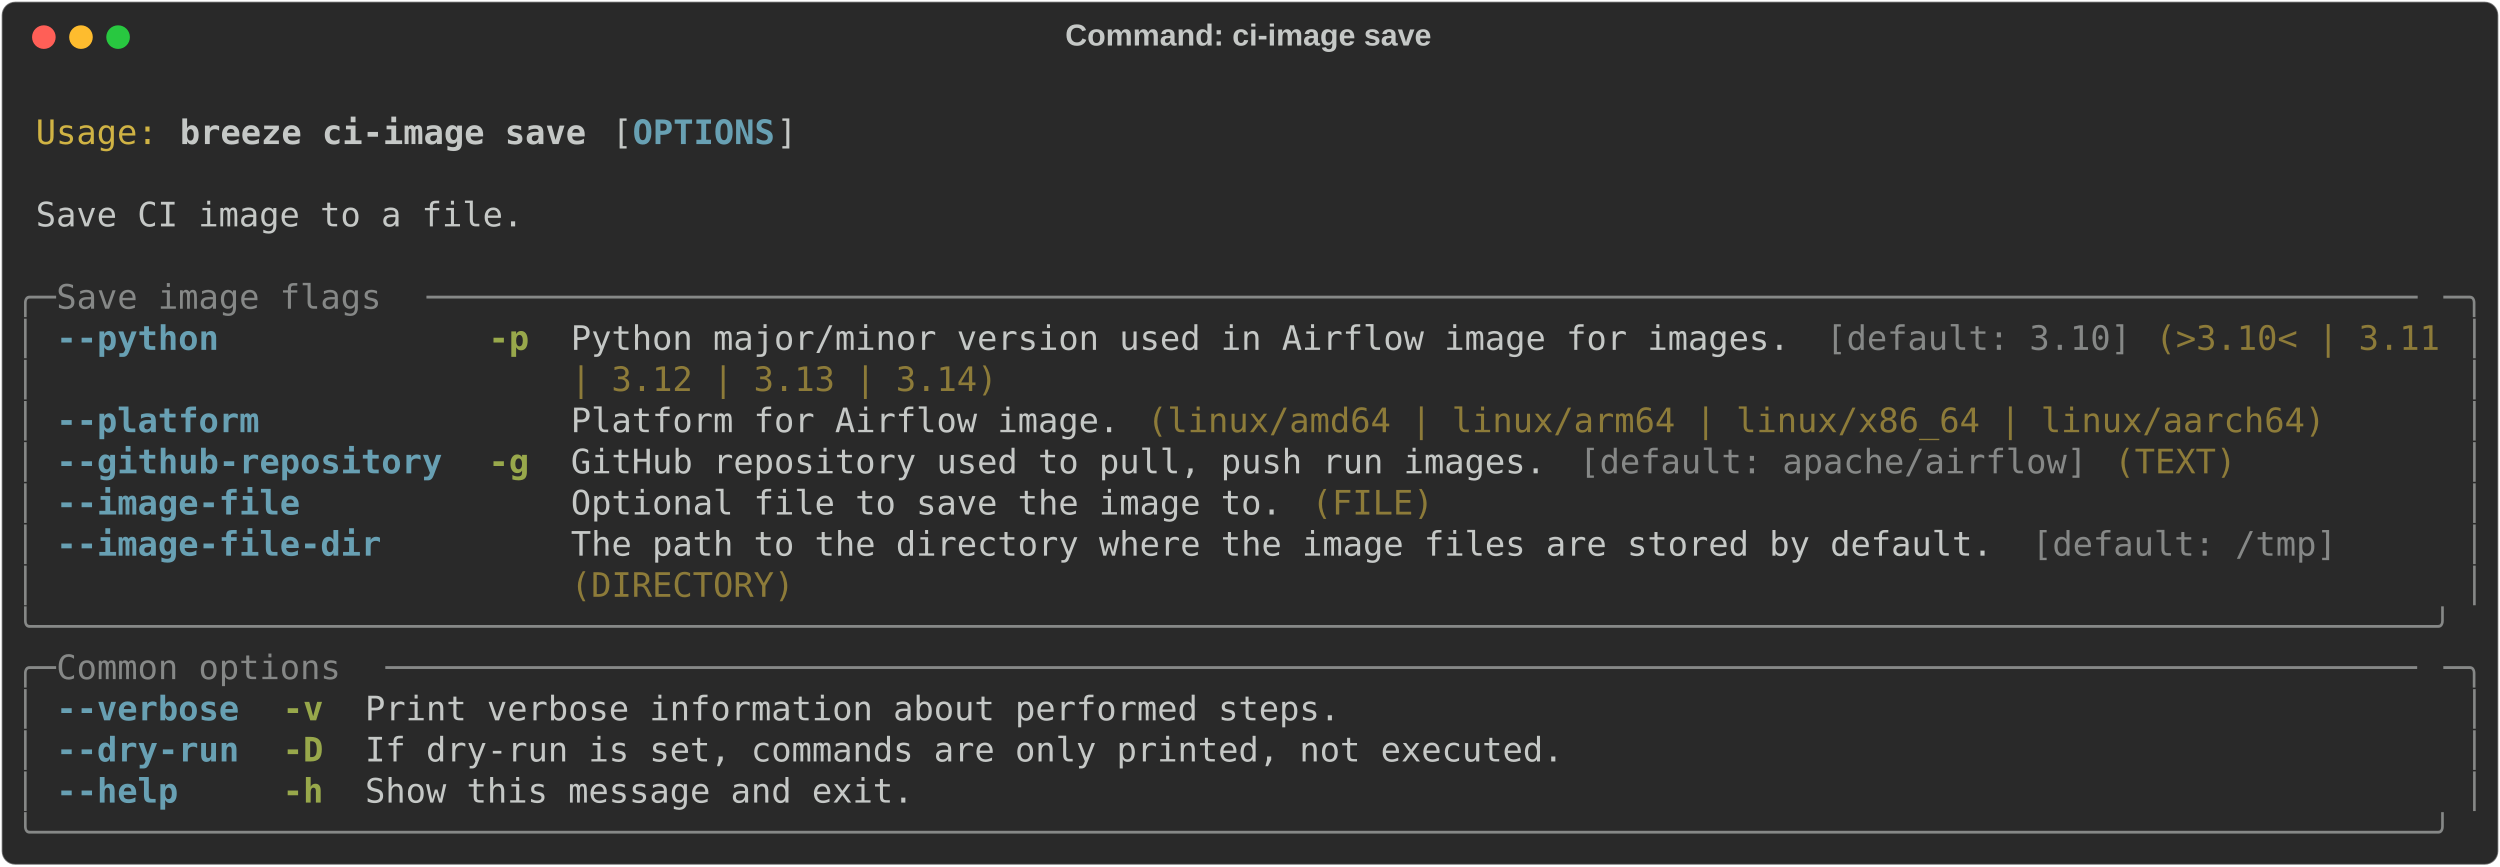
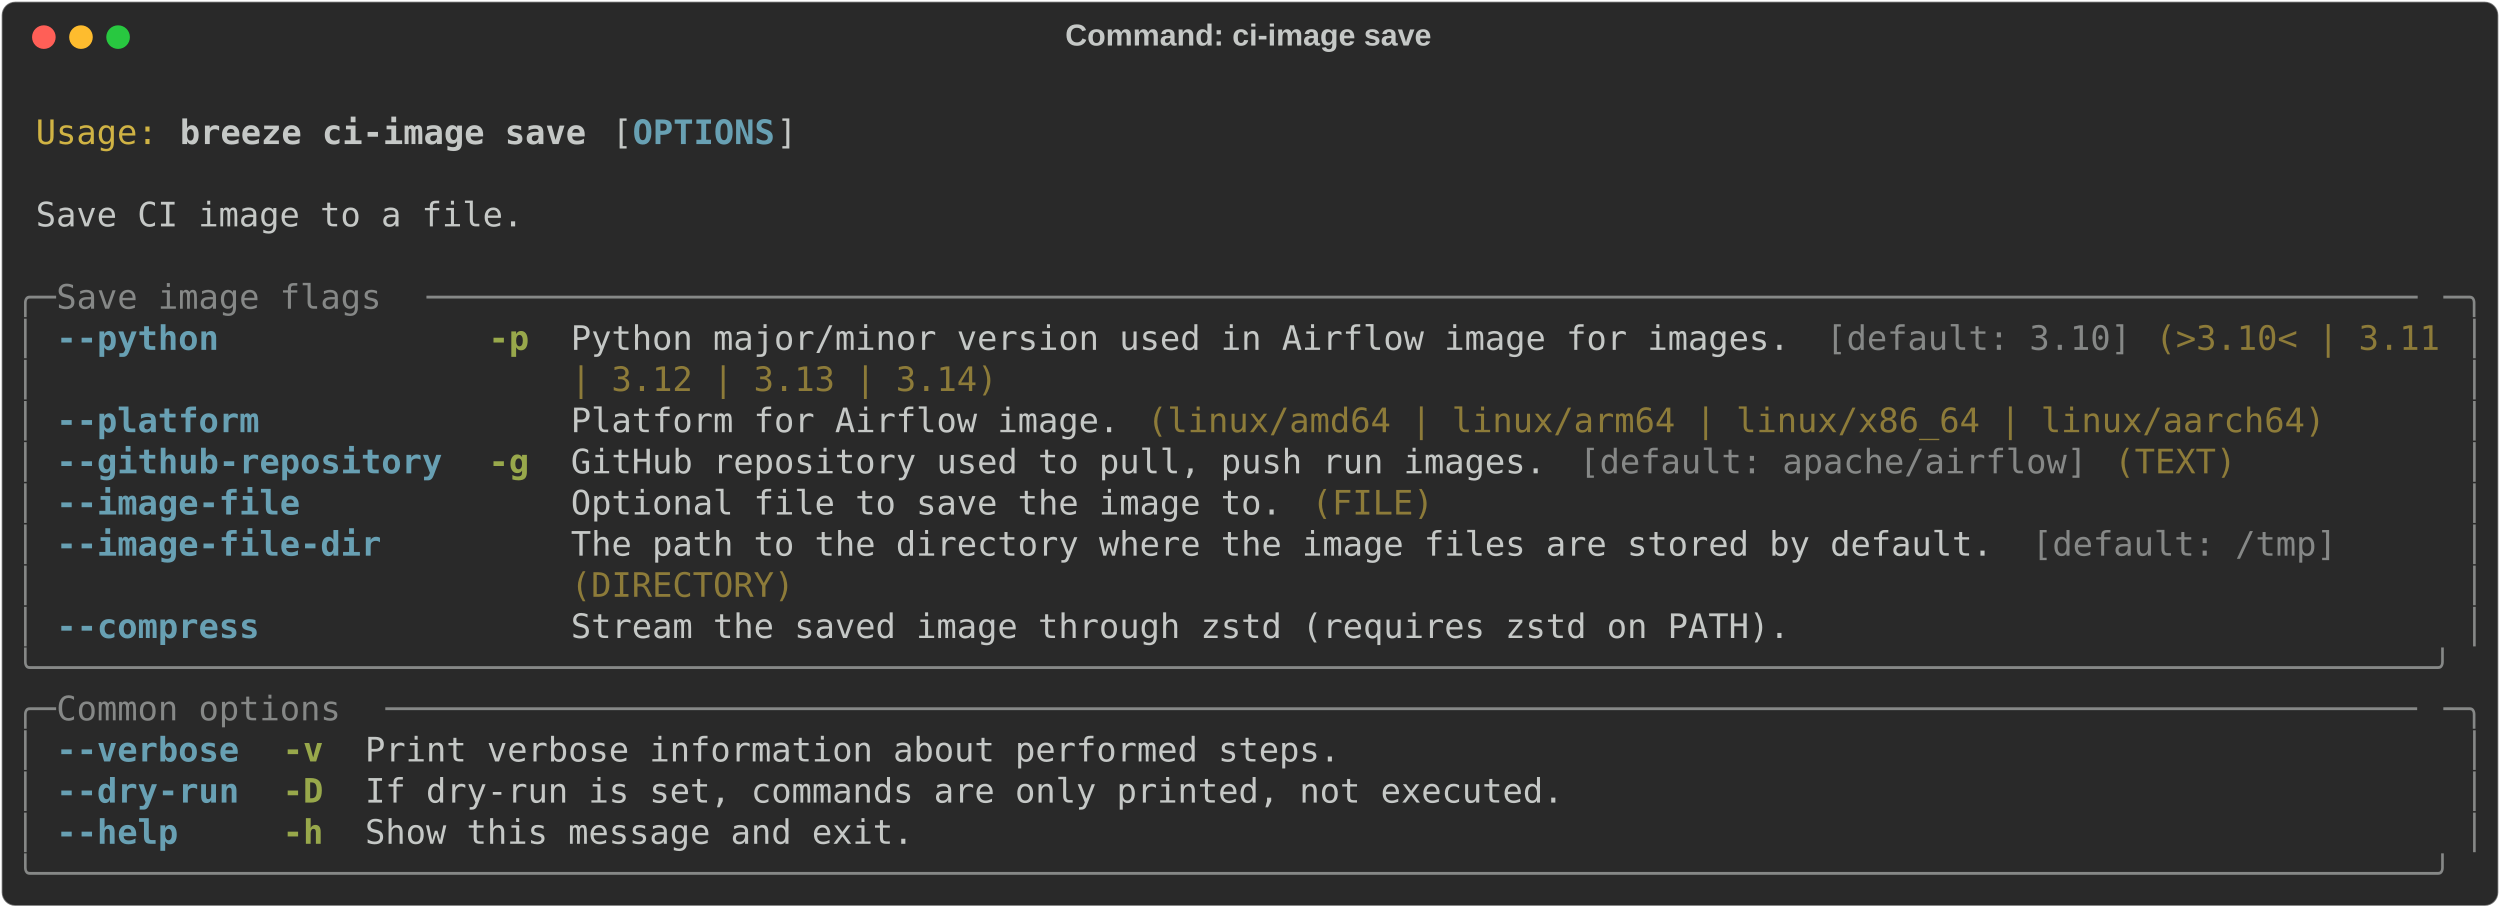
- <svg xmlns="http://www.w3.org/2000/svg" class="rich-terminal" viewBox="0 0 1482 513.6">
+ <svg xmlns="http://www.w3.org/2000/svg" class="rich-terminal" viewBox="0 0 1482 538.0">
  <style>

    @font-face {
        font-family: "Fira Code";
        src: local("FiraCode-Regular"),
                url("https://cdnjs.cloudflare.com/ajax/libs/firacode/6.2.0/woff2/FiraCode-Regular.woff2") format("woff2"),
                url("https://cdnjs.cloudflare.com/ajax/libs/firacode/6.2.0/woff/FiraCode-Regular.woff") format("woff");
        font-style: normal;
        font-weight: 400;
    }
    @font-face {
        font-family: "Fira Code";
        src: local("FiraCode-Bold"),
                url("https://cdnjs.cloudflare.com/ajax/libs/firacode/6.2.0/woff2/FiraCode-Bold.woff2") format("woff2"),
                url("https://cdnjs.cloudflare.com/ajax/libs/firacode/6.2.0/woff/FiraCode-Bold.woff") format("woff");
        font-style: bold;
        font-weight: 700;
    }

    .breeze-ci-image-save-matrix {
        font-family: Fira Code, monospace;
        font-size: 20px;
        line-height: 24.4px;
        font-variant-east-asian: full-width;
    }

    .breeze-ci-image-save-title {
        font-size: 18px;
        font-weight: bold;
        font-family: arial;
    }

    .breeze-ci-image-save-r1 { fill: #c5c8c6 }
.breeze-ci-image-save-r2 { fill: #d0b344 }
.breeze-ci-image-save-r3 { fill: #c5c8c6;font-weight: bold }
.breeze-ci-image-save-r4 { fill: #68a0b3;font-weight: bold }
.breeze-ci-image-save-r5 { fill: #868887 }
.breeze-ci-image-save-r6 { fill: #98a84b;font-weight: bold }
.breeze-ci-image-save-r7 { fill: #8d7b39 }
    </style>
  <defs>
    <clipPath id="breeze-ci-image-save-clip-terminal">
-       <rect x="0" y="0" width="1463.0" height="462.6" />
+       <rect x="0" y="0" width="1463.0" height="487.0" />
    </clipPath>
    <clipPath id="breeze-ci-image-save-line-0">
      <rect x="0" y="1.5" width="1464" height="24.65" />
    </clipPath>
    <clipPath id="breeze-ci-image-save-line-1">
      <rect x="0" y="25.9" width="1464" height="24.65" />
    </clipPath>
    <clipPath id="breeze-ci-image-save-line-2">
      <rect x="0" y="50.3" width="1464" height="24.65" />
    </clipPath>
    <clipPath id="breeze-ci-image-save-line-3">
      <rect x="0" y="74.7" width="1464" height="24.65" />
    </clipPath>
    <clipPath id="breeze-ci-image-save-line-4">
      <rect x="0" y="99.1" width="1464" height="24.65" />
    </clipPath>
    <clipPath id="breeze-ci-image-save-line-5">
      <rect x="0" y="123.5" width="1464" height="24.65" />
    </clipPath>
    <clipPath id="breeze-ci-image-save-line-6">
      <rect x="0" y="147.9" width="1464" height="24.65" />
    </clipPath>
    <clipPath id="breeze-ci-image-save-line-7">
      <rect x="0" y="172.3" width="1464" height="24.65" />
    </clipPath>
    <clipPath id="breeze-ci-image-save-line-8">
      <rect x="0" y="196.7" width="1464" height="24.65" />
    </clipPath>
    <clipPath id="breeze-ci-image-save-line-9">
      <rect x="0" y="221.1" width="1464" height="24.65" />
    </clipPath>
    <clipPath id="breeze-ci-image-save-line-10">
      <rect x="0" y="245.5" width="1464" height="24.65" />
    </clipPath>
    <clipPath id="breeze-ci-image-save-line-11">
      <rect x="0" y="269.9" width="1464" height="24.65" />
    </clipPath>
    <clipPath id="breeze-ci-image-save-line-12">
      <rect x="0" y="294.3" width="1464" height="24.65" />
    </clipPath>
    <clipPath id="breeze-ci-image-save-line-13">
      <rect x="0" y="318.7" width="1464" height="24.65" />
    </clipPath>
    <clipPath id="breeze-ci-image-save-line-14">
      <rect x="0" y="343.1" width="1464" height="24.65" />
    </clipPath>
    <clipPath id="breeze-ci-image-save-line-15">
      <rect x="0" y="367.5" width="1464" height="24.65" />
    </clipPath>
    <clipPath id="breeze-ci-image-save-line-16">
      <rect x="0" y="391.9" width="1464" height="24.65" />
    </clipPath>
    <clipPath id="breeze-ci-image-save-line-17">
      <rect x="0" y="416.3" width="1464" height="24.65" />
    </clipPath>
+     <clipPath id="breeze-ci-image-save-line-18">
+       <rect x="0" y="440.7" width="1464" height="24.65" />
+     </clipPath>
  </defs>
-   <rect fill="#292929" stroke="rgba(255,255,255,0.35)" stroke-width="1" x="1" y="1" width="1480" height="511.6" rx="8" />
+   <rect fill="#292929" stroke="rgba(255,255,255,0.35)" stroke-width="1" x="1" y="1" width="1480" height="536" rx="8" />
  <text class="breeze-ci-image-save-title" fill="#c5c8c6" text-anchor="middle" x="740" y="27">Command: ci-image save</text>
  <g transform="translate(26,22)">
    <circle cx="0" cy="0" r="7" fill="#ff5f57" />
    <circle cx="22" cy="0" r="7" fill="#febc2e" />
    <circle cx="44" cy="0" r="7" fill="#28c840" />
  </g>
  <g transform="translate(9, 41)" clip-path="url(#breeze-ci-image-save-clip-terminal)">
    <g class="breeze-ci-image-save-matrix">
      <text class="breeze-ci-image-save-r1" x="1464" y="20" textLength="12.2" clip-path="url(#breeze-ci-image-save-line-0)">
</text>
      <text class="breeze-ci-image-save-r2" x="12.2" y="44.4" textLength="73.2" clip-path="url(#breeze-ci-image-save-line-1)">Usage:</text>
      <text class="breeze-ci-image-save-r3" x="97.6" y="44.4" textLength="244" clip-path="url(#breeze-ci-image-save-line-1)">breeze ci-image save</text>
      <text class="breeze-ci-image-save-r1" x="353.8" y="44.4" textLength="12.2" clip-path="url(#breeze-ci-image-save-line-1)">[</text>
      <text class="breeze-ci-image-save-r4" x="366" y="44.4" textLength="85.4" clip-path="url(#breeze-ci-image-save-line-1)">OPTIONS</text>
      <text class="breeze-ci-image-save-r1" x="451.4" y="44.4" textLength="12.2" clip-path="url(#breeze-ci-image-save-line-1)">]</text>
      <text class="breeze-ci-image-save-r1" x="1464" y="44.4" textLength="12.2" clip-path="url(#breeze-ci-image-save-line-1)">
</text>
      <text class="breeze-ci-image-save-r1" x="1464" y="68.8" textLength="12.2" clip-path="url(#breeze-ci-image-save-line-2)">
</text>
      <text class="breeze-ci-image-save-r1" x="12.2" y="93.2" textLength="292.8" clip-path="url(#breeze-ci-image-save-line-3)">Save CI image to a file.</text>
      <text class="breeze-ci-image-save-r1" x="1464" y="93.2" textLength="12.2" clip-path="url(#breeze-ci-image-save-line-3)">
</text>
      <text class="breeze-ci-image-save-r1" x="1464" y="117.6" textLength="12.2" clip-path="url(#breeze-ci-image-save-line-4)">
</text>
      <text class="breeze-ci-image-save-r5" x="0" y="142" textLength="24.4" clip-path="url(#breeze-ci-image-save-line-5)">╭─</text>
      <text class="breeze-ci-image-save-r5" x="24.4" y="142" textLength="219.6" clip-path="url(#breeze-ci-image-save-line-5)"> Save image flags </text>
      <text class="breeze-ci-image-save-r5" x="244" y="142" textLength="1195.6" clip-path="url(#breeze-ci-image-save-line-5)">──────────────────────────────────────────────────────────────────────────────────────────────────</text>
      <text class="breeze-ci-image-save-r5" x="1439.6" y="142" textLength="24.4" clip-path="url(#breeze-ci-image-save-line-5)">─╮</text>
      <text class="breeze-ci-image-save-r1" x="1464" y="142" textLength="12.2" clip-path="url(#breeze-ci-image-save-line-5)">
</text>
      <text class="breeze-ci-image-save-r5" x="0" y="166.4" textLength="12.2" clip-path="url(#breeze-ci-image-save-line-6)">│</text>
      <text class="breeze-ci-image-save-r4" x="24.4" y="166.4" textLength="231.8" clip-path="url(#breeze-ci-image-save-line-6)">--python           </text>
      <text class="breeze-ci-image-save-r6" x="280.6" y="166.4" textLength="24.4" clip-path="url(#breeze-ci-image-save-line-6)">-p</text>
      <text class="breeze-ci-image-save-r1" x="329.4" y="166.4" textLength="744.2" clip-path="url(#breeze-ci-image-save-line-6)">Python major/minor version used in Airflow image for images. </text>
      <text class="breeze-ci-image-save-r5" x="1073.6" y="166.4" textLength="183" clip-path="url(#breeze-ci-image-save-line-6)">[default: 3.10]</text>
      <text class="breeze-ci-image-save-r7" x="1268.8" y="166.4" textLength="170.8" clip-path="url(#breeze-ci-image-save-line-6)">(&gt;3.10&lt; | 3.11</text>
      <text class="breeze-ci-image-save-r5" x="1451.8" y="166.4" textLength="12.2" clip-path="url(#breeze-ci-image-save-line-6)">│</text>
      <text class="breeze-ci-image-save-r1" x="1464" y="166.4" textLength="12.2" clip-path="url(#breeze-ci-image-save-line-6)">
</text>
      <text class="breeze-ci-image-save-r5" x="0" y="190.8" textLength="12.2" clip-path="url(#breeze-ci-image-save-line-7)">│</text>
      <text class="breeze-ci-image-save-r7" x="329.4" y="190.8" textLength="256.2" clip-path="url(#breeze-ci-image-save-line-7)">| 3.12 | 3.13 | 3.14)</text>
      <text class="breeze-ci-image-save-r5" x="1451.8" y="190.8" textLength="12.2" clip-path="url(#breeze-ci-image-save-line-7)">│</text>
      <text class="breeze-ci-image-save-r1" x="1464" y="190.8" textLength="12.2" clip-path="url(#breeze-ci-image-save-line-7)">
</text>
      <text class="breeze-ci-image-save-r5" x="0" y="215.2" textLength="12.2" clip-path="url(#breeze-ci-image-save-line-8)">│</text>
      <text class="breeze-ci-image-save-r4" x="24.4" y="215.2" textLength="231.8" clip-path="url(#breeze-ci-image-save-line-8)">--platform         </text>
      <text class="breeze-ci-image-save-r1" x="329.4" y="215.2" textLength="341.6" clip-path="url(#breeze-ci-image-save-line-8)">Platform for Airflow image. </text>
      <text class="breeze-ci-image-save-r7" x="671" y="215.2" textLength="707.6" clip-path="url(#breeze-ci-image-save-line-8)">(linux/amd64 | linux/arm64 | linux/x86_64 | linux/aarch64)</text>
      <text class="breeze-ci-image-save-r5" x="1451.8" y="215.2" textLength="12.2" clip-path="url(#breeze-ci-image-save-line-8)">│</text>
      <text class="breeze-ci-image-save-r1" x="1464" y="215.2" textLength="12.2" clip-path="url(#breeze-ci-image-save-line-8)">
</text>
      <text class="breeze-ci-image-save-r5" x="0" y="239.6" textLength="12.2" clip-path="url(#breeze-ci-image-save-line-9)">│</text>
      <text class="breeze-ci-image-save-r4" x="24.4" y="239.6" textLength="231.8" clip-path="url(#breeze-ci-image-save-line-9)">--github-repository</text>
      <text class="breeze-ci-image-save-r6" x="280.6" y="239.6" textLength="24.4" clip-path="url(#breeze-ci-image-save-line-9)">-g</text>
      <text class="breeze-ci-image-save-r1" x="329.4" y="239.6" textLength="597.8" clip-path="url(#breeze-ci-image-save-line-9)">GitHub repository used to pull, push run images. </text>
      <text class="breeze-ci-image-save-r5" x="927.2" y="239.6" textLength="305" clip-path="url(#breeze-ci-image-save-line-9)">[default: apache/airflow]</text>
      <text class="breeze-ci-image-save-r7" x="1244.4" y="239.6" textLength="73.2" clip-path="url(#breeze-ci-image-save-line-9)">(TEXT)</text>
      <text class="breeze-ci-image-save-r5" x="1451.8" y="239.6" textLength="12.2" clip-path="url(#breeze-ci-image-save-line-9)">│</text>
      <text class="breeze-ci-image-save-r1" x="1464" y="239.6" textLength="12.2" clip-path="url(#breeze-ci-image-save-line-9)">
</text>
      <text class="breeze-ci-image-save-r5" x="0" y="264" textLength="12.2" clip-path="url(#breeze-ci-image-save-line-10)">│</text>
      <text class="breeze-ci-image-save-r4" x="24.4" y="264" textLength="231.8" clip-path="url(#breeze-ci-image-save-line-10)">--image-file       </text>
      <text class="breeze-ci-image-save-r1" x="329.4" y="264" textLength="439.2" clip-path="url(#breeze-ci-image-save-line-10)">Optional file to save the image to. </text>
      <text class="breeze-ci-image-save-r7" x="768.6" y="264" textLength="73.2" clip-path="url(#breeze-ci-image-save-line-10)">(FILE)</text>
      <text class="breeze-ci-image-save-r5" x="1451.8" y="264" textLength="12.2" clip-path="url(#breeze-ci-image-save-line-10)">│</text>
      <text class="breeze-ci-image-save-r1" x="1464" y="264" textLength="12.2" clip-path="url(#breeze-ci-image-save-line-10)">
</text>
      <text class="breeze-ci-image-save-r5" x="0" y="288.4" textLength="12.2" clip-path="url(#breeze-ci-image-save-line-11)">│</text>
      <text class="breeze-ci-image-save-r4" x="24.4" y="288.4" textLength="231.8" clip-path="url(#breeze-ci-image-save-line-11)">--image-file-dir   </text>
      <text class="breeze-ci-image-save-r1" x="329.4" y="288.4" textLength="866.2" clip-path="url(#breeze-ci-image-save-line-11)">The path to the directory where the image files are stored by default. </text>
      <text class="breeze-ci-image-save-r5" x="1195.6" y="288.4" textLength="183" clip-path="url(#breeze-ci-image-save-line-11)">[default: /tmp]</text>
      <text class="breeze-ci-image-save-r5" x="1451.8" y="288.4" textLength="12.2" clip-path="url(#breeze-ci-image-save-line-11)">│</text>
      <text class="breeze-ci-image-save-r1" x="1464" y="288.4" textLength="12.2" clip-path="url(#breeze-ci-image-save-line-11)">
</text>
      <text class="breeze-ci-image-save-r5" x="0" y="312.8" textLength="12.2" clip-path="url(#breeze-ci-image-save-line-12)">│</text>
      <text class="breeze-ci-image-save-r7" x="329.4" y="312.8" textLength="134.2" clip-path="url(#breeze-ci-image-save-line-12)">(DIRECTORY)</text>
      <text class="breeze-ci-image-save-r5" x="1451.8" y="312.8" textLength="12.2" clip-path="url(#breeze-ci-image-save-line-12)">│</text>
      <text class="breeze-ci-image-save-r1" x="1464" y="312.8" textLength="12.2" clip-path="url(#breeze-ci-image-save-line-12)">
</text>
-       <text class="breeze-ci-image-save-r5" x="0" y="337.2" textLength="1464" clip-path="url(#breeze-ci-image-save-line-13)">╰──────────────────────────────────────────────────────────────────────────────────────────────────────────────────────╯</text>
+       <text class="breeze-ci-image-save-r5" x="0" y="337.2" textLength="12.2" clip-path="url(#breeze-ci-image-save-line-13)">│</text>
+       <text class="breeze-ci-image-save-r4" x="24.4" y="337.2" textLength="231.8" clip-path="url(#breeze-ci-image-save-line-13)">--compress         </text>
+       <text class="breeze-ci-image-save-r1" x="329.4" y="337.2" textLength="732" clip-path="url(#breeze-ci-image-save-line-13)">Stream the saved image through zstd (requires zstd on PATH).</text>
+       <text class="breeze-ci-image-save-r5" x="1451.8" y="337.2" textLength="12.2" clip-path="url(#breeze-ci-image-save-line-13)">│</text>
      <text class="breeze-ci-image-save-r1" x="1464" y="337.2" textLength="12.2" clip-path="url(#breeze-ci-image-save-line-13)">
</text>
-       <text class="breeze-ci-image-save-r5" x="0" y="361.6" textLength="24.4" clip-path="url(#breeze-ci-image-save-line-14)">╭─</text>
-       <text class="breeze-ci-image-save-r5" x="24.4" y="361.6" textLength="195.2" clip-path="url(#breeze-ci-image-save-line-14)"> Common options </text>
-       <text class="breeze-ci-image-save-r5" x="219.6" y="361.6" textLength="1220" clip-path="url(#breeze-ci-image-save-line-14)">────────────────────────────────────────────────────────────────────────────────────────────────────</text>
-       <text class="breeze-ci-image-save-r5" x="1439.6" y="361.6" textLength="24.4" clip-path="url(#breeze-ci-image-save-line-14)">─╮</text>
+       <text class="breeze-ci-image-save-r5" x="0" y="361.6" textLength="1464" clip-path="url(#breeze-ci-image-save-line-14)">╰──────────────────────────────────────────────────────────────────────────────────────────────────────────────────────╯</text>
      <text class="breeze-ci-image-save-r1" x="1464" y="361.6" textLength="12.2" clip-path="url(#breeze-ci-image-save-line-14)">
</text>
-       <text class="breeze-ci-image-save-r5" x="0" y="386" textLength="12.2" clip-path="url(#breeze-ci-image-save-line-15)">│</text>
-       <text class="breeze-ci-image-save-r4" x="24.4" y="386" textLength="109.8" clip-path="url(#breeze-ci-image-save-line-15)">--verbose</text>
-       <text class="breeze-ci-image-save-r6" x="158.6" y="386" textLength="24.4" clip-path="url(#breeze-ci-image-save-line-15)">-v</text>
-       <text class="breeze-ci-image-save-r1" x="207.4" y="386" textLength="585.6" clip-path="url(#breeze-ci-image-save-line-15)">Print verbose information about performed steps.</text>
-       <text class="breeze-ci-image-save-r5" x="1451.8" y="386" textLength="12.2" clip-path="url(#breeze-ci-image-save-line-15)">│</text>
+       <text class="breeze-ci-image-save-r5" x="0" y="386" textLength="24.4" clip-path="url(#breeze-ci-image-save-line-15)">╭─</text>
+       <text class="breeze-ci-image-save-r5" x="24.4" y="386" textLength="195.2" clip-path="url(#breeze-ci-image-save-line-15)"> Common options </text>
+       <text class="breeze-ci-image-save-r5" x="219.6" y="386" textLength="1220" clip-path="url(#breeze-ci-image-save-line-15)">────────────────────────────────────────────────────────────────────────────────────────────────────</text>
+       <text class="breeze-ci-image-save-r5" x="1439.6" y="386" textLength="24.4" clip-path="url(#breeze-ci-image-save-line-15)">─╮</text>
      <text class="breeze-ci-image-save-r1" x="1464" y="386" textLength="12.2" clip-path="url(#breeze-ci-image-save-line-15)">
</text>
      <text class="breeze-ci-image-save-r5" x="0" y="410.4" textLength="12.2" clip-path="url(#breeze-ci-image-save-line-16)">│</text>
-       <text class="breeze-ci-image-save-r4" x="24.4" y="410.4" textLength="109.8" clip-path="url(#breeze-ci-image-save-line-16)">--dry-run</text>
-       <text class="breeze-ci-image-save-r6" x="158.6" y="410.4" textLength="24.4" clip-path="url(#breeze-ci-image-save-line-16)">-D</text>
-       <text class="breeze-ci-image-save-r1" x="207.4" y="410.4" textLength="719.8" clip-path="url(#breeze-ci-image-save-line-16)">If dry-run is set, commands are only printed, not executed.</text>
+       <text class="breeze-ci-image-save-r4" x="24.4" y="410.4" textLength="109.8" clip-path="url(#breeze-ci-image-save-line-16)">--verbose</text>
+       <text class="breeze-ci-image-save-r6" x="158.6" y="410.4" textLength="24.4" clip-path="url(#breeze-ci-image-save-line-16)">-v</text>
+       <text class="breeze-ci-image-save-r1" x="207.4" y="410.4" textLength="585.6" clip-path="url(#breeze-ci-image-save-line-16)">Print verbose information about performed steps.</text>
      <text class="breeze-ci-image-save-r5" x="1451.8" y="410.4" textLength="12.2" clip-path="url(#breeze-ci-image-save-line-16)">│</text>
      <text class="breeze-ci-image-save-r1" x="1464" y="410.4" textLength="12.2" clip-path="url(#breeze-ci-image-save-line-16)">
</text>
      <text class="breeze-ci-image-save-r5" x="0" y="434.8" textLength="12.2" clip-path="url(#breeze-ci-image-save-line-17)">│</text>
-       <text class="breeze-ci-image-save-r4" x="24.4" y="434.8" textLength="109.8" clip-path="url(#breeze-ci-image-save-line-17)">--help   </text>
-       <text class="breeze-ci-image-save-r6" x="158.6" y="434.8" textLength="24.4" clip-path="url(#breeze-ci-image-save-line-17)">-h</text>
-       <text class="breeze-ci-image-save-r1" x="207.4" y="434.8" textLength="329.4" clip-path="url(#breeze-ci-image-save-line-17)">Show this message and exit.</text>
+       <text class="breeze-ci-image-save-r4" x="24.4" y="434.8" textLength="109.8" clip-path="url(#breeze-ci-image-save-line-17)">--dry-run</text>
+       <text class="breeze-ci-image-save-r6" x="158.6" y="434.8" textLength="24.4" clip-path="url(#breeze-ci-image-save-line-17)">-D</text>
+       <text class="breeze-ci-image-save-r1" x="207.4" y="434.8" textLength="719.8" clip-path="url(#breeze-ci-image-save-line-17)">If dry-run is set, commands are only printed, not executed.</text>
      <text class="breeze-ci-image-save-r5" x="1451.8" y="434.8" textLength="12.2" clip-path="url(#breeze-ci-image-save-line-17)">│</text>
      <text class="breeze-ci-image-save-r1" x="1464" y="434.8" textLength="12.2" clip-path="url(#breeze-ci-image-save-line-17)">
</text>
-       <text class="breeze-ci-image-save-r5" x="0" y="459.2" textLength="1464" clip-path="url(#breeze-ci-image-save-line-18)">╰──────────────────────────────────────────────────────────────────────────────────────────────────────────────────────╯</text>
+       <text class="breeze-ci-image-save-r5" x="0" y="459.2" textLength="12.2" clip-path="url(#breeze-ci-image-save-line-18)">│</text>
+       <text class="breeze-ci-image-save-r4" x="24.4" y="459.2" textLength="109.8" clip-path="url(#breeze-ci-image-save-line-18)">--help   </text>
+       <text class="breeze-ci-image-save-r6" x="158.6" y="459.2" textLength="24.4" clip-path="url(#breeze-ci-image-save-line-18)">-h</text>
+       <text class="breeze-ci-image-save-r1" x="207.4" y="459.2" textLength="329.4" clip-path="url(#breeze-ci-image-save-line-18)">Show this message and exit.</text>
+       <text class="breeze-ci-image-save-r5" x="1451.8" y="459.2" textLength="12.2" clip-path="url(#breeze-ci-image-save-line-18)">│</text>
      <text class="breeze-ci-image-save-r1" x="1464" y="459.2" textLength="12.2" clip-path="url(#breeze-ci-image-save-line-18)">
+ </text>
+       <text class="breeze-ci-image-save-r5" x="0" y="483.6" textLength="1464" clip-path="url(#breeze-ci-image-save-line-19)">╰──────────────────────────────────────────────────────────────────────────────────────────────────────────────────────╯</text>
+       <text class="breeze-ci-image-save-r1" x="1464" y="483.6" textLength="12.2" clip-path="url(#breeze-ci-image-save-line-19)">
</text>
    </g>
  </g>
</svg>
